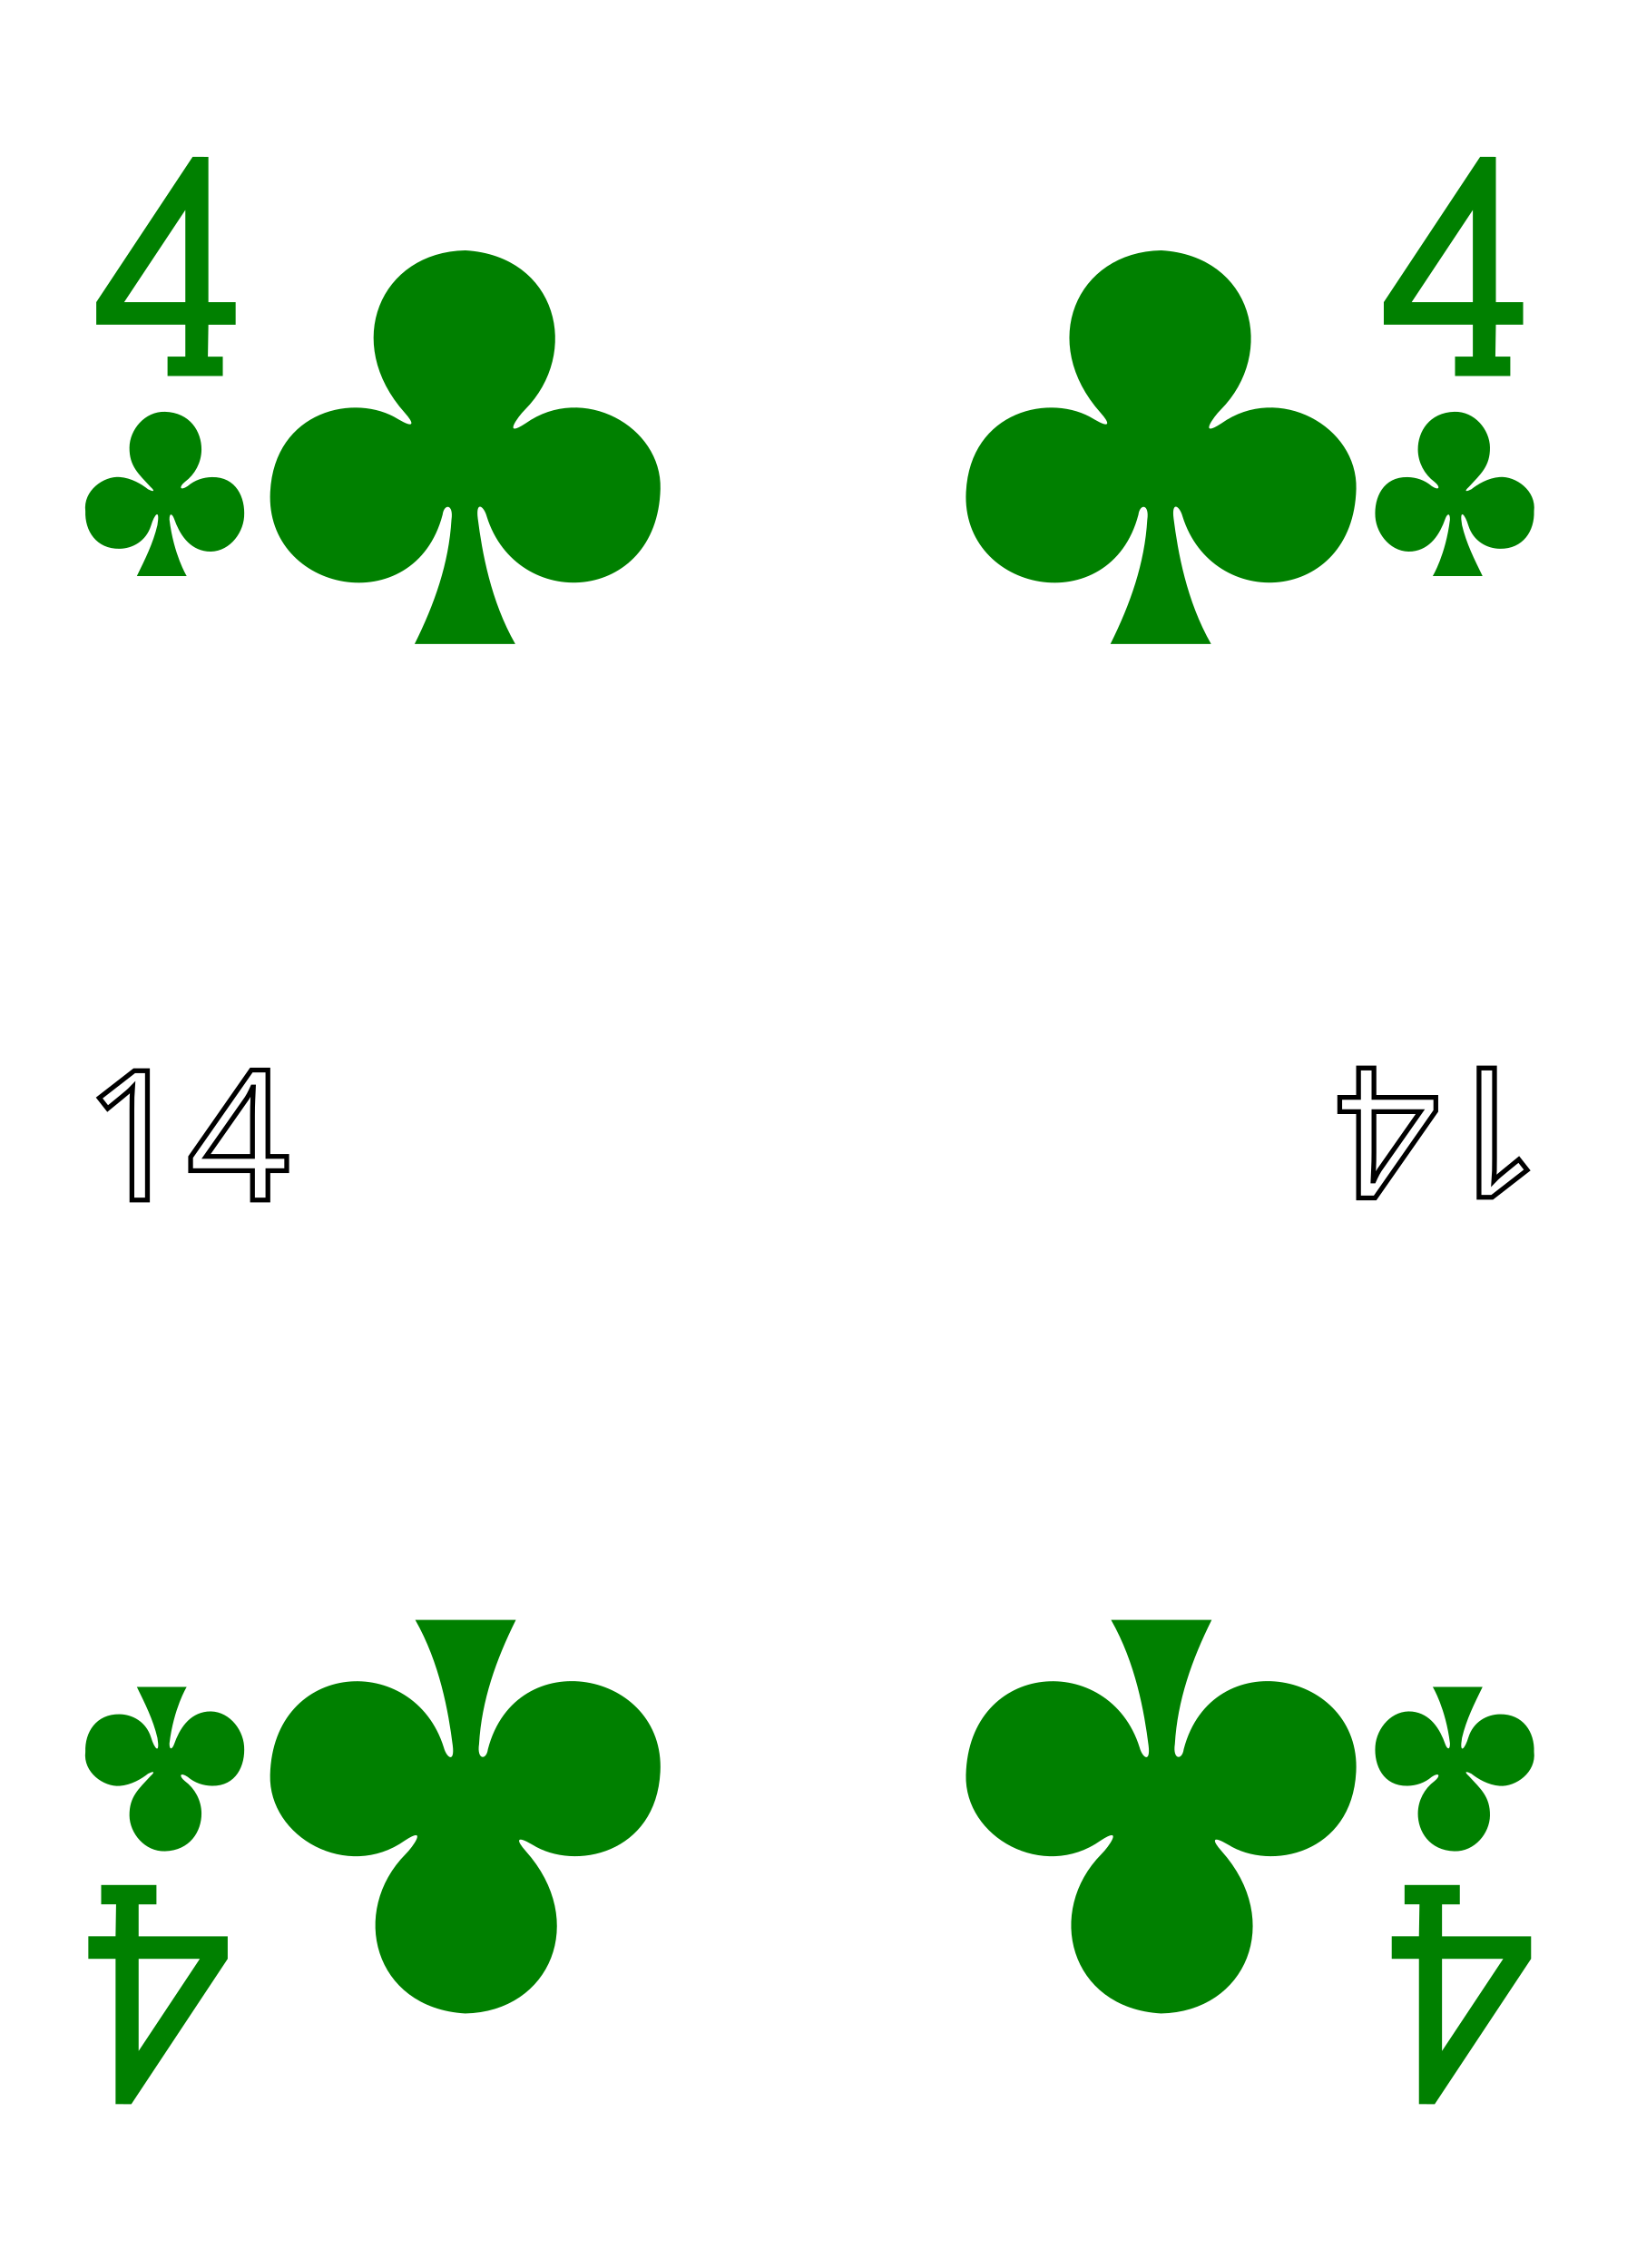
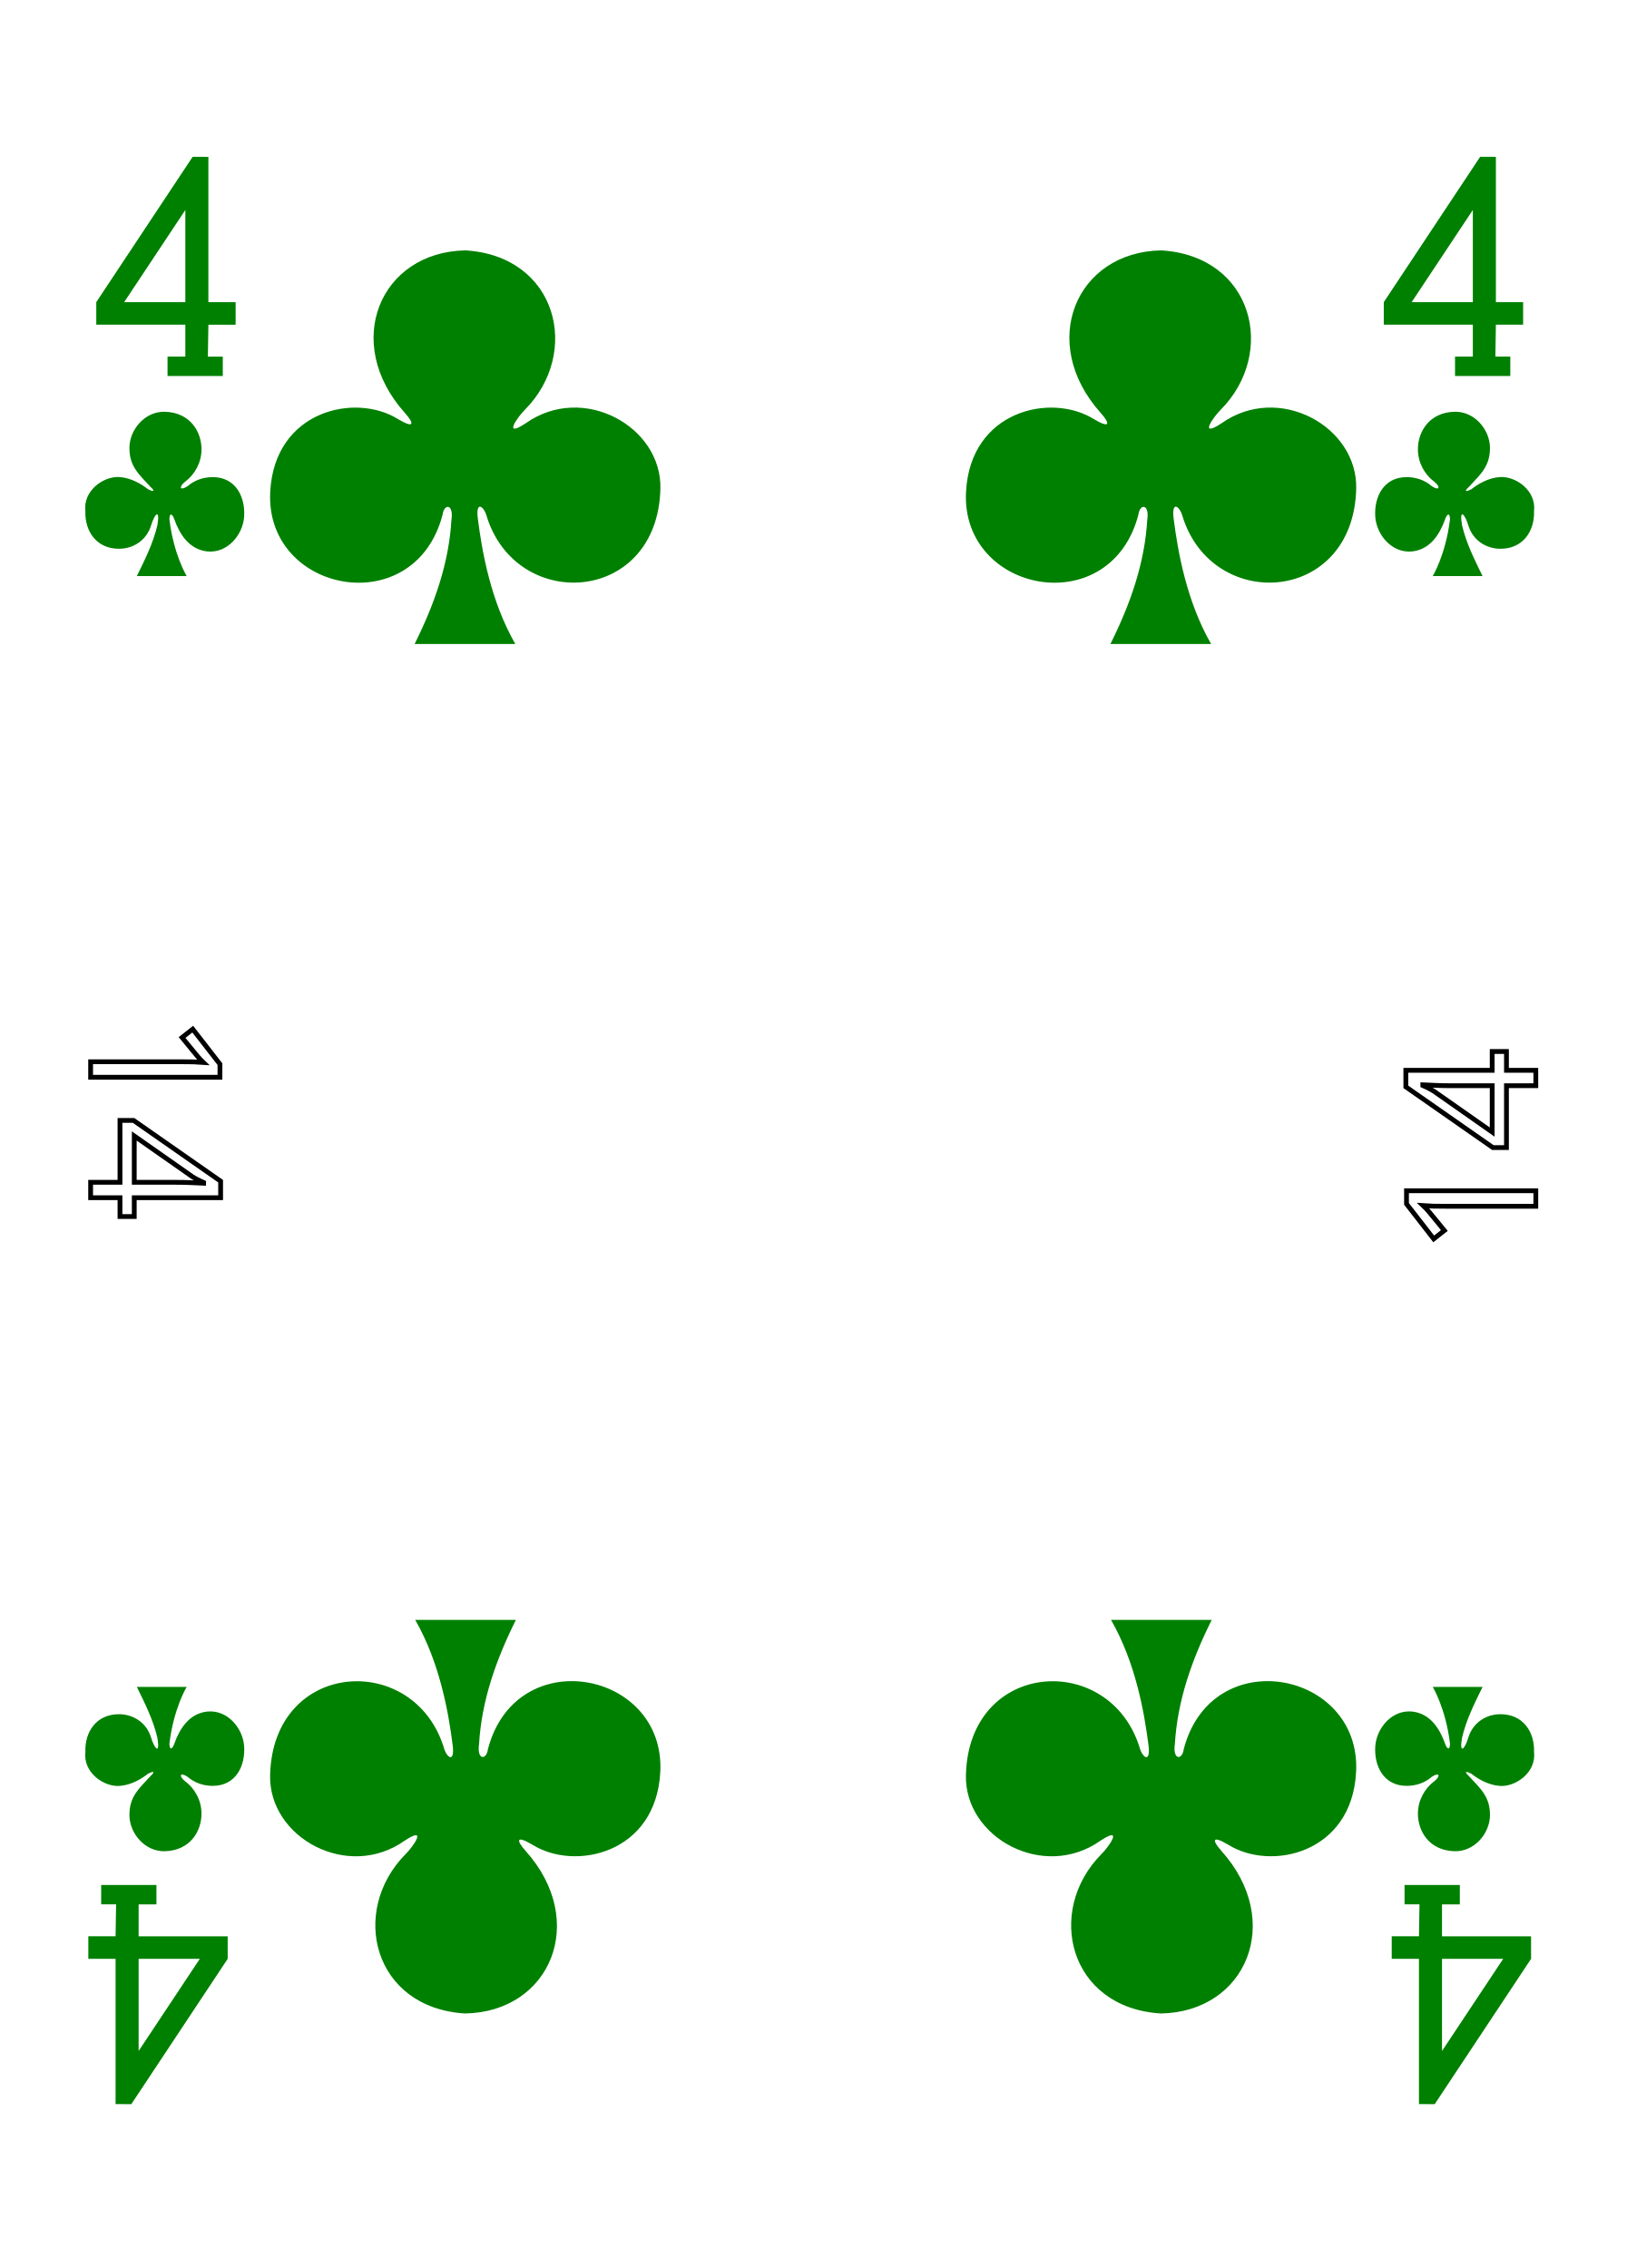
<svg xmlns="http://www.w3.org/2000/svg" width="224.25" height="312.781" id="svg18947" version="1.1">
  <defs id="defs18949" />
  <g transform="translate(-247.874,-381.6862)" id="layer1">
    <g transform="translate(266.9872,-359.3781)" id="g10477" style="display:inline">
      <path style="fill:#008000;fill-opacity:1;display:inline" id="path7104-3" d="m 3.985,792.915 0,-2.672 2.456,0 0,-4.404 -12.279,0 0,-3.107 13.286,-20.043 2.171,0.01 0,20.036 3.756,0 0,3.108 -3.756,0 -0.072,4.404 2.059,0 0,2.672 z m 2.456,-22.892 -8.435,12.708 8.435,0 z" />
      <path style="fill:#008000;fill-opacity:1;display:inline" id="path7159-2" d="m 182.164,1001.025 0,2.672 -2.456,0 0,4.404 12.279,0 0,3.107 -13.286,20.043 -2.171,-0.01 0,-20.036 -3.756,0 0,-3.107 3.756,0 0.072,-4.404 -2.059,0 0,-2.672 z m -2.456,22.892 8.435,-12.708 -8.435,0 z" />
      <g id="g10143" transform="matrix(0.95,0,0,0.95,4.650593,44.84849)">
        <path d="m 136.145,826.347 c 2.879,-5.776 4.976,-11.701 5.348,-18.037 0.342,-2.332 -1.075,-2.371 -1.288,-0.729 -4.076,15.593 -25.763,11.37 -25.017,-3.297 0.605,-11.895 12.419,-14.454 18.582,-10.565 2.434,1.433 2.296,0.575 0.968,-0.912 -9.155,-10.211 -3.61,-23.362 8.761,-23.602 13.38,0.793 16.851,14.87 8.644,23.148 -1.021,0.995 -3.284,4.191 0.123,1.956 8.287,-5.888 19.787,0.443 19.553,9.521 -0.433,16.739 -20.839,17.987 -25.203,4.006 -0.42,-1.55 -1.629,-2.329 -1.295,0.304 0.605,4.767 1.857,11.954 5.437,18.206 z" id="path3251" style="fill:#008000;fill-opacity:1;display:inline" />
        <path d="m 35.159,826.347 c 2.879,-5.776 4.976,-11.701 5.348,-18.037 0.342,-2.332 -1.075,-2.371 -1.288,-0.729 -4.076,15.593 -25.763,11.37 -25.017,-3.297 0.605,-11.895 12.419,-14.454 18.582,-10.565 2.434,1.433 2.296,0.575 0.968,-0.912 -9.155,-10.211 -3.61,-23.362 8.761,-23.602 13.38,0.793 16.851,14.87 8.644,23.148 -1.021,0.995 -3.284,4.191 0.123,1.956 8.287,-5.888 19.787,0.443 19.553,9.521 -0.433,16.739 -20.839,17.987 -25.203,4.006 -0.42,-1.55 -1.629,-2.329 -1.295,0.304 0.605,4.767 1.857,11.954 5.437,18.206 z" id="path3253" style="fill:#008000;fill-opacity:1;display:inline" />
        <path d="m 150.847,968.014 c -2.879,5.776 -4.976,11.701 -5.348,18.037 -0.342,2.332 1.075,2.371 1.288,0.729 4.076,-15.593 25.763,-11.37 25.017,3.296 -0.605,11.895 -12.419,14.454 -18.582,10.565 -2.434,-1.433 -2.296,-0.575 -0.968,0.912 9.155,10.211 3.61,23.362 -8.761,23.602 -13.38,-0.793 -16.851,-14.87 -8.644,-23.148 1.021,-0.995 3.284,-4.191 -0.123,-1.956 -8.287,5.888 -19.787,-0.443 -19.553,-9.521 0.433,-16.739 20.839,-17.987 25.203,-4.006 0.42,1.55 1.629,2.329 1.295,-0.304 -0.605,-4.767 -1.857,-11.953 -5.437,-18.206 z" id="path3401" style="fill:#008000;fill-opacity:1;display:inline" />
        <path d="m 49.861,968.014 c -2.879,5.776 -4.976,11.701 -5.348,18.037 -0.342,2.332 1.075,2.371 1.288,0.729 4.076,-15.593 25.763,-11.37 25.017,3.296 -0.605,11.895 -12.419,14.454 -18.582,10.565 -2.434,-1.433 -2.296,-0.575 -0.968,0.912 9.155,10.211 3.61,23.362 -8.761,23.602 -13.38,-0.793 -16.851,-14.87 -8.644,-23.148 1.021,-0.995 3.284,-4.191 -0.123,-1.956 -8.287,5.888 -19.787,-0.443 -19.553,-9.521 0.433,-16.739 20.839,-17.987 25.203,-4.006 0.42,1.55 1.629,2.329 1.295,-0.304 -0.605,-4.767 -1.857,-11.953 -5.437,-18.206 z" id="path3403" style="fill:#008000;fill-opacity:1;display:inline" />
      </g>
      <path style="fill:#008000;fill-opacity:1;display:inline" id="path3458" d="m -0.245,820.51 c 1.132,-2.323 2.235,-4.485 2.835,-7.031 0.398,-2.401 -0.416,-1.509 -0.879,0.065 -0.685,2.183 -2.586,3.177 -4.351,3.2 -3.203,0.044 -4.8,-2.474 -4.701,-5.181 -0.35,-2.849 2.537,-4.864 4.714,-4.709 1.636,0.117 3.063,1 3.926,1.686 0.566,0.3 1.172,0.432 0.328,-0.34 -1.594,-1.741 -2.923,-2.816 -2.894,-5.425 0.028,-2.45 2.122,-5.005 4.898,-4.925 3.469,0.1 5.046,2.746 5.038,5.206 -0.009,1.794 -0.906,3.445 -2.291,4.468 -0.897,0.728 -0.645,1.273 0.378,0.584 0.983,-0.847 2.154,-1.218 3.368,-1.244 3.316,-0.052 4.612,2.813 4.422,5.476 -0.178,2.494 -2.302,5.062 -5.101,4.771 -2.499,-0.286 -3.812,-2.384 -4.565,-4.538 -0.249,-0.66 -0.642,-0.839 -0.631,0.145 0.577,4.805 2.367,7.794 2.38,7.792 z" />
      <path style="fill:#008000;fill-opacity:1;display:inline" id="path3482" d="m 185.298,973.706 c -1.132,2.323 -2.235,4.485 -2.835,7.031 -0.398,2.401 0.416,1.509 0.879,-0.065 0.685,-2.183 2.586,-3.177 4.351,-3.2 3.203,-0.044 4.8,2.474 4.701,5.181 0.35,2.849 -2.537,4.864 -4.714,4.709 -1.636,-0.117 -3.063,-0.999 -3.926,-1.686 -0.566,-0.3 -1.172,-0.432 -0.328,0.341 1.594,1.741 2.923,2.816 2.894,5.425 -0.028,2.45 -2.122,5.005 -4.898,4.925 -3.469,-0.1 -5.046,-2.746 -5.038,-5.207 0.01,-1.794 0.906,-3.445 2.291,-4.467 0.897,-0.728 0.645,-1.273 -0.378,-0.584 -0.983,0.847 -2.154,1.218 -3.368,1.244 -3.316,0.052 -4.612,-2.813 -4.422,-5.476 0.178,-2.494 2.302,-5.062 5.101,-4.771 2.499,0.286 3.812,2.384 4.565,4.538 0.249,0.66 0.642,0.839 0.631,-0.145 -0.577,-4.805 -2.367,-7.794 -2.38,-7.791 z" />
      <path style="fill:#008000;fill-opacity:1;display:inline" id="path7104-3-2" d="m 181.502,792.915 0,-2.672 2.456,0 0,-4.404 -12.279,0 0,-3.107 13.286,-20.043 2.171,0.008 0,20.036 3.756,0 0,3.107 -3.756,0 -0.072,4.404 2.059,0 0,2.672 z m 2.456,-22.892 -8.435,12.708 8.435,0 z" />
      <path style="fill:#008000;fill-opacity:1;display:inline" id="path7159-2-5" d="m 2.456,1001.025 0,2.672 -2.456,0 0,4.404 12.279,0 0,3.107 -13.286,20.043 -2.171,-0.01 0,-20.036 -3.756,0 0,-3.107 3.756,0 0.072,-4.404 -2.059,0 0,-2.672 z m -2.456,22.892 8.435,-12.708 -8.435,0 z" />
      <path style="fill:#008000;fill-opacity:1;display:inline" id="path3458-8" d="m 185.298,820.51 c -1.132,-2.323 -2.235,-4.485 -2.835,-7.031 -0.398,-2.401 0.416,-1.509 0.879,0.065 0.685,2.183 2.586,3.177 4.351,3.2 3.203,0.043 4.8,-2.474 4.7,-5.181 0.35,-2.849 -2.537,-4.864 -4.714,-4.709 -1.636,0.117 -3.063,0.999 -3.926,1.686 -0.566,0.3 -1.172,0.432 -0.328,-0.341 1.594,-1.741 2.923,-2.816 2.894,-5.425 -0.028,-2.45 -2.122,-5.005 -4.898,-4.925 -3.469,0.1 -5.046,2.746 -5.038,5.207 0.01,1.794 0.906,3.445 2.291,4.468 0.897,0.728 0.645,1.273 -0.378,0.584 -0.983,-0.847 -2.154,-1.218 -3.368,-1.244 -3.316,-0.052 -4.612,2.813 -4.422,5.476 0.178,2.494 2.302,5.062 5.101,4.771 2.499,-0.286 3.812,-2.384 4.565,-4.538 0.249,-0.66 0.642,-0.839 0.631,0.145 -0.577,4.805 -2.367,7.794 -2.38,7.791 z" />
      <path style="fill:#008000;fill-opacity:1;display:inline" id="path3482-6" d="m -0.245,973.706 c 1.132,2.323 2.235,4.485 2.835,7.031 0.398,2.401 -0.416,1.509 -0.879,-0.065 -0.685,-2.183 -2.586,-3.177 -4.351,-3.2 -3.203,-0.043 -4.8,2.474 -4.701,5.181 -0.35,2.849 2.537,4.864 4.714,4.709 1.636,-0.117 3.063,-0.999 3.926,-1.686 0.566,-0.3 1.172,-0.432 0.328,0.341 -1.594,1.741 -2.923,2.816 -2.894,5.425 0.028,2.45 2.122,5.005 4.898,4.925 3.469,-0.1 5.046,-2.746 5.038,-5.206 -0.009,-1.794 -0.906,-3.445 -2.291,-4.468 -0.897,-0.728 -0.645,-1.273 0.378,-0.584 0.983,0.847 2.154,1.218 3.368,1.244 3.316,0.052 4.612,-2.813 4.422,-5.476 -0.178,-2.494 -2.302,-5.062 -5.101,-4.771 -2.499,0.286 -3.812,2.384 -4.565,4.538 -0.249,0.66 -0.642,0.839 -0.631,-0.145 0.577,-4.805 2.367,-7.794 2.38,-7.791 z" />
    </g>
    <g transform="translate(-0.02084198,3.3503876e-5)" id="g73">
-       <text xml:space="preserve" style="font-style:normal;font-variant:normal;font-weight:normal;font-stretch:normal;font-size:24.967px;line-height:125%;font-family:'Card Characters';-inkscape-font-specification:'Card Characters, Normal';text-align:start;letter-spacing:0px;word-spacing:0px;writing-mode:lr-tb;text-anchor:start;fill:none;stroke:#000000;stroke-width:0.661;stroke-opacity:1" x="259.365" y="547.177" id="text70860-7">
-         <tspan style="stroke-width:0.661" y="547.177" x="259.365" id="tspan3766">14</tspan>
+       <text transform="matrix(0,1,-1,0,0,0)" xml:space="preserve" style="font-size:24.967px;font-style:normal;font-variant:normal;font-weight:normal;font-stretch:normal;text-align:start;line-height:125%;letter-spacing:0px;word-spacing:0px;writing-mode:lr-tb;text-anchor:start;fill:none;stroke:#000000;stroke-width:0.661;stroke-opacity:1;font-family:Card Characters;-inkscape-font-specification:'Card Characters, Normal'" x="521.394" y="-260.39" id="text70860-7">
+         <tspan style="stroke-width:0.661" y="-260.39" x="521.394" id="tspan3766">14</tspan>
      </text>
-       <text id="text3768" y="-528.976" x="-460.675" style="font-style:normal;font-variant:normal;font-weight:normal;font-stretch:normal;font-size:24.967px;line-height:125%;font-family:'Card Characters';-inkscape-font-specification:'Card Characters, Normal';text-align:start;letter-spacing:0px;word-spacing:0px;writing-mode:lr-tb;text-anchor:start;fill:none;stroke:#000000;stroke-width:0.661;stroke-opacity:1" xml:space="preserve" transform="scale(-1,-1)">
-         <tspan style="stroke-width:0.661" id="tspan3770" x="-460.675" y="-528.976">14</tspan>
+       <text id="text3768" y="459.65" x="-554.76" style="font-size:24.967px;font-style:normal;font-variant:normal;font-weight:normal;font-stretch:normal;text-align:start;line-height:125%;letter-spacing:0px;word-spacing:0px;writing-mode:lr-tb;text-anchor:start;fill:none;stroke:#000000;stroke-width:0.661;stroke-opacity:1;font-family:Card Characters;-inkscape-font-specification:'Card Characters, Normal'" xml:space="preserve" transform="matrix(0,-1,1,0,0,0)">
+         <tspan style="stroke-width:0.661" id="tspan3770" x="-554.76" y="459.65">14</tspan>
      </text>
    </g>
  </g>
</svg>
